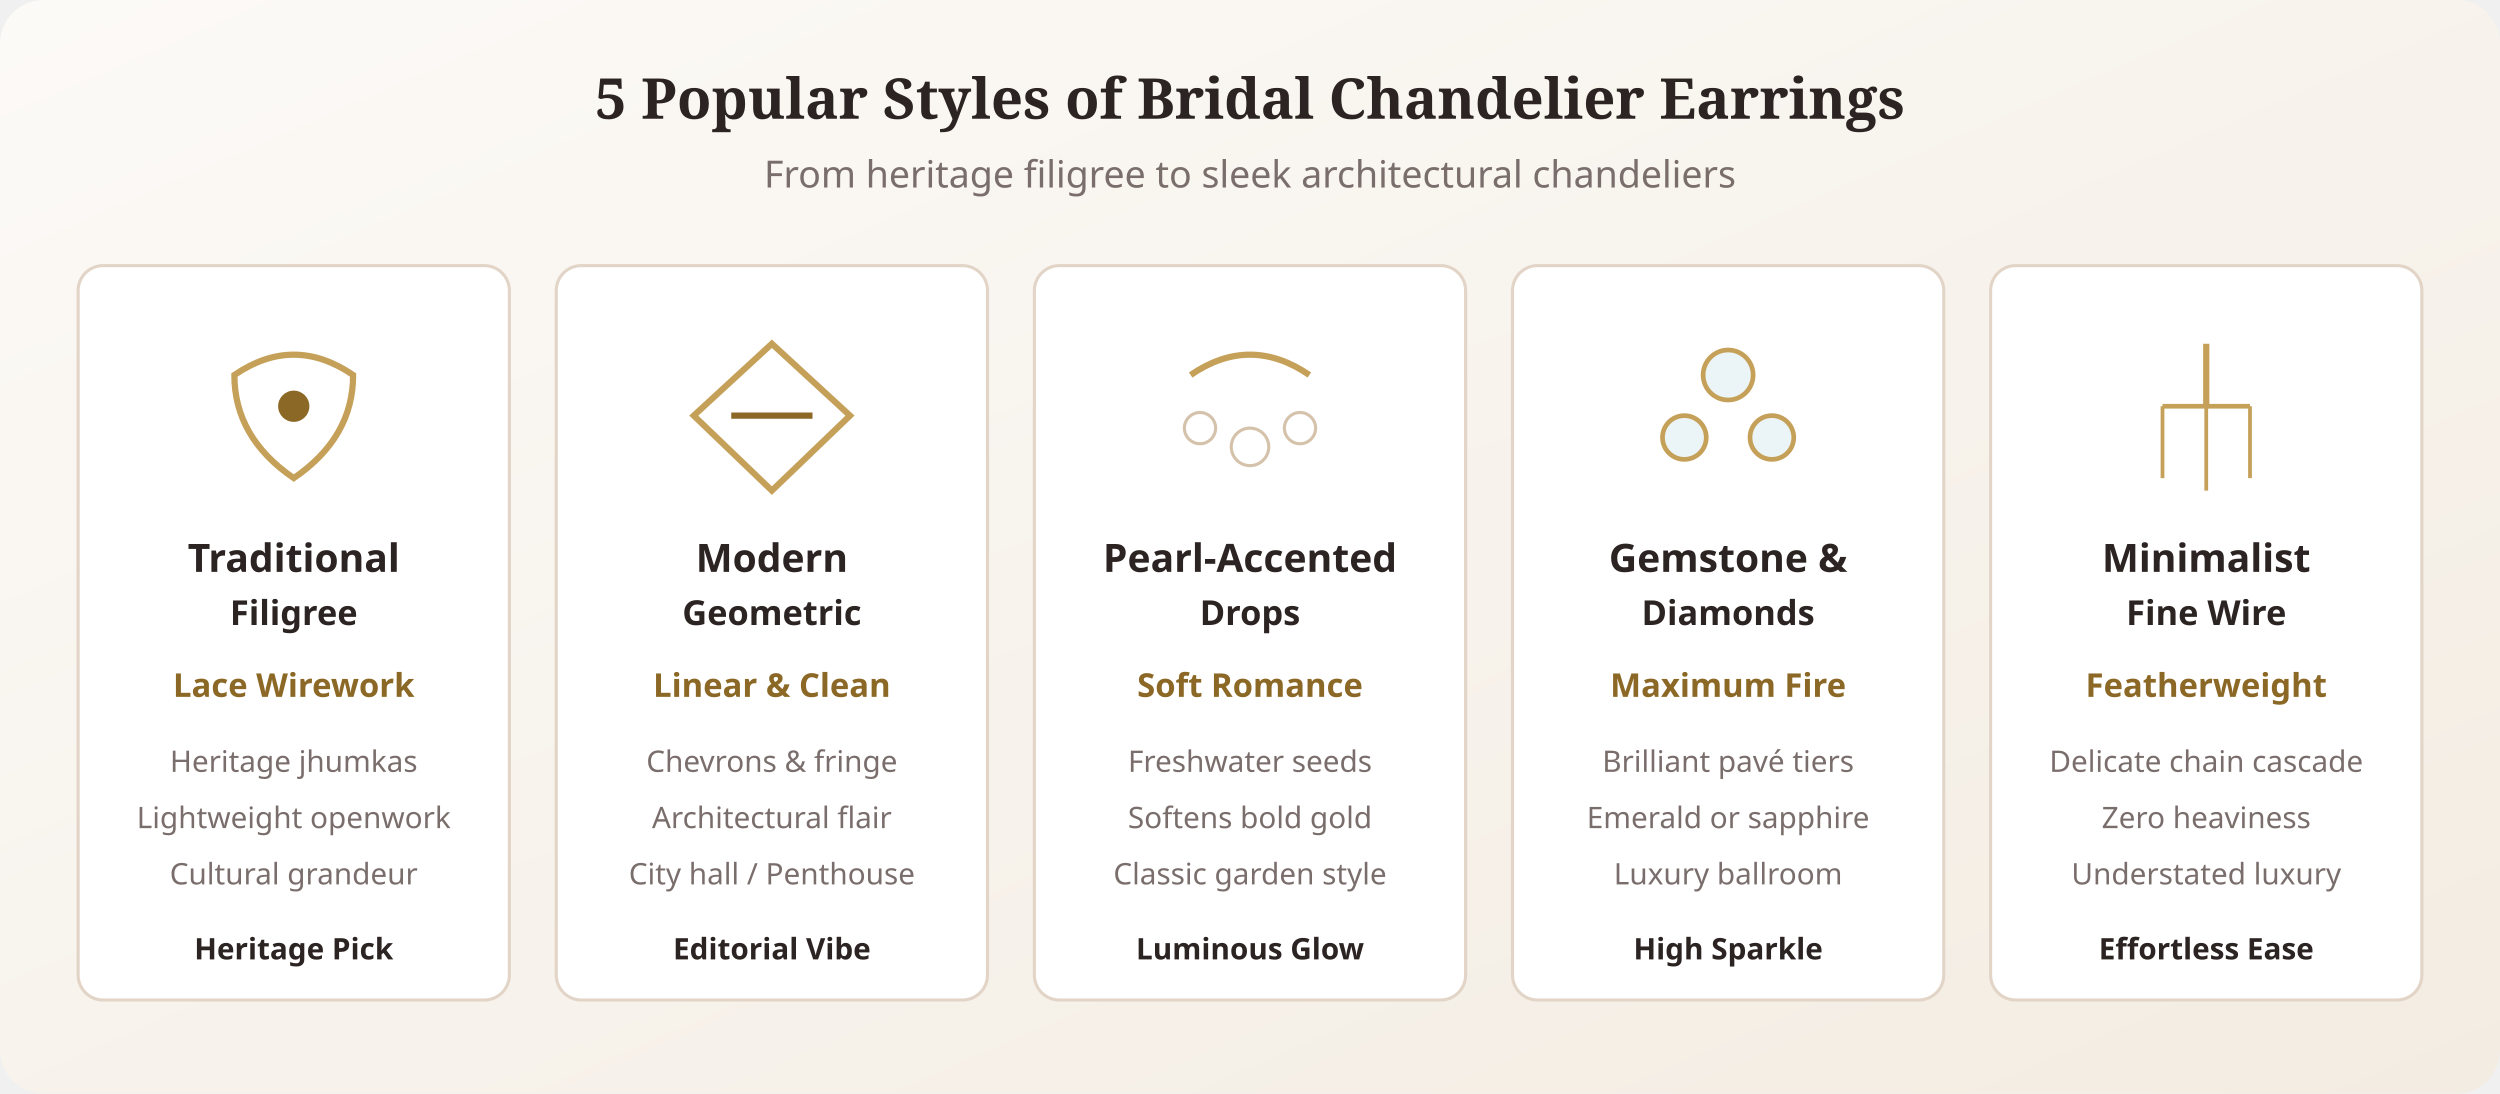
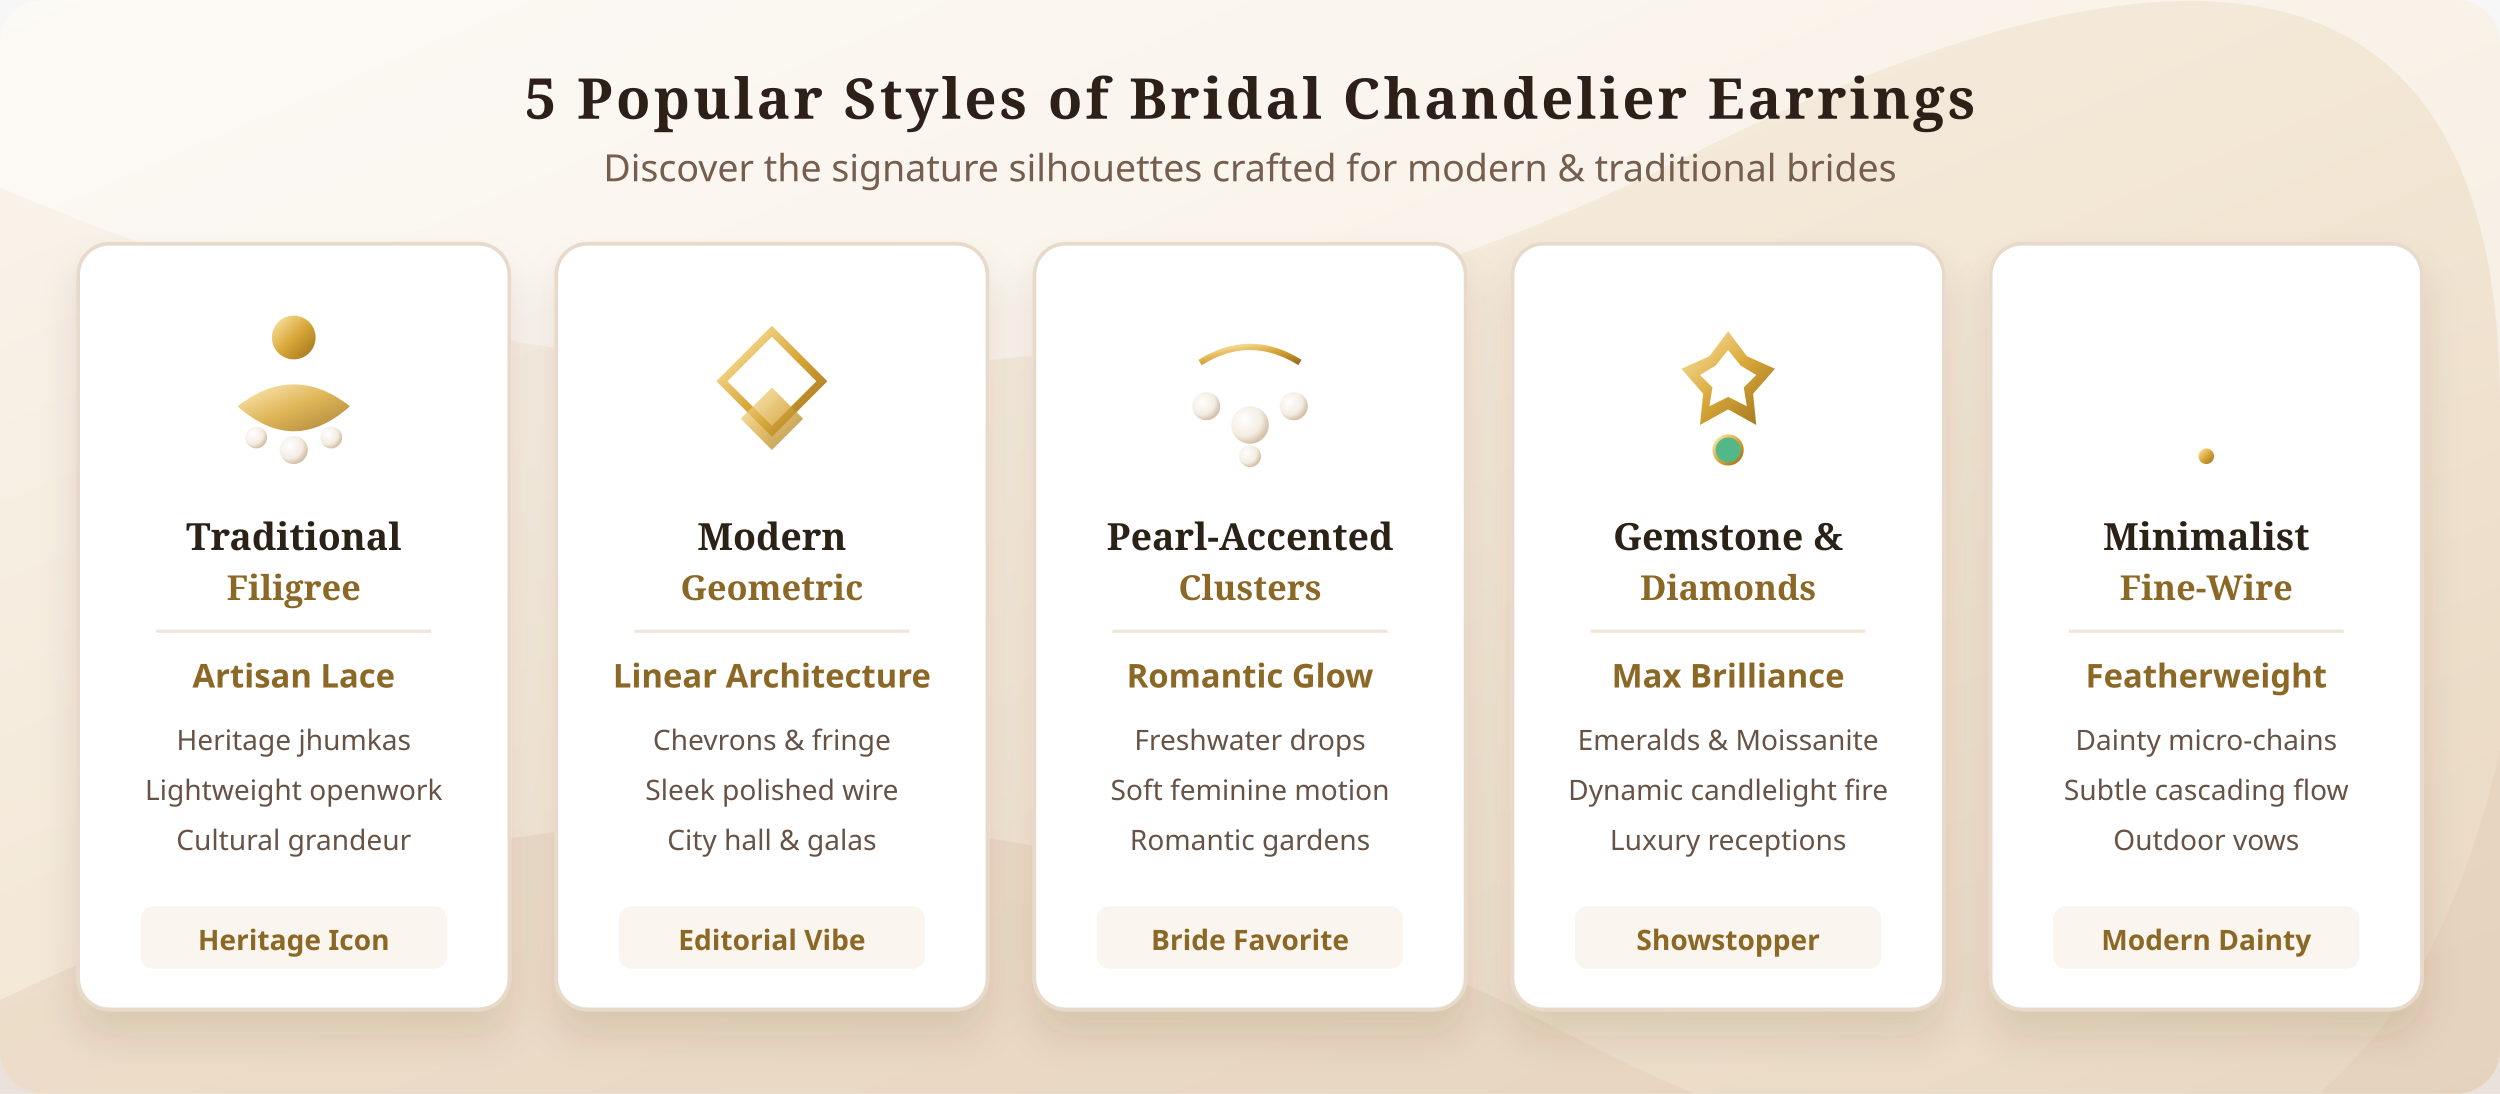
<svg xmlns="http://www.w3.org/2000/svg" viewBox="0 0 800 350" width="800" height="350">
  <defs>
-     <linearGradient id="stylesChBg" x1="0%" y1="0%" x2="100%" y2="100%">
-       <stop offset="0%" stop-color="#FCFAF7" />
-       <stop offset="100%" stop-color="#F3ECE2" />
+     <linearGradient id="popSilk" x1="0%" y1="0%" x2="100%" y2="100%">
+       <stop offset="0%" stop-color="#FAF5EE" />
+       <stop offset="50%" stop-color="#F3E7D5" />
+       <stop offset="100%" stop-color="#E8D7C2" />
    </linearGradient>
+     <linearGradient id="cardGold" x1="0%" y1="0%" x2="100%" y2="100%">
+       <stop offset="0%" stop-color="#FFEAB0" />
+       <stop offset="50%" stop-color="#D9A83A" />
+       <stop offset="100%" stop-color="#9C6F19" />
+     </linearGradient>
+     <filter id="softCardShadow" x="-15%" y="-15%" width="130%" height="135%">
+       <feDropShadow dx="0" dy="8" stdDeviation="6" flood-color="#4A341E" flood-opacity="0.12" />
+     </filter>
+     <radialGradient id="pearl" cx="35%" cy="35%" r="65%">
+       <stop offset="0%" stop-color="#FFFFFF" />
+       <stop offset="70%" stop-color="#F3ECE2" />
+       <stop offset="100%" stop-color="#D5C2AA" />
+     </radialGradient>
  </defs>
-   <rect width="800" height="350" rx="14" fill="url(#stylesChBg)" />
-   <text x="400" y="38" text-anchor="middle" font-family="'Cinzel', Georgia, serif" font-size="18" font-weight="700" fill="#2C2422">5 Popular Styles of Bridal Chandelier Earrings</text>
-   <text x="400" y="60" text-anchor="middle" font-family="'Plus Jakarta Sans', sans-serif" font-size="12" fill="#7A6E6C">From heritage filigree to sleek architectural chandeliers</text>
-   <g transform="translate(25, 85)">
-     <rect width="138" height="235" rx="8" fill="#FFF" stroke="#E2D5C7" stroke-width="1" />
-     <path d="M 50 35 Q 69 22 88 35 Q 88 55 69 68 Q 50 55 50 35 Z" fill="none" stroke="#C5A059" stroke-width="2" />
-     <circle cx="69" cy="45" r="5" fill="#8C6826" />
-     <text x="69" y="98" text-anchor="middle" font-family="'Plus Jakarta Sans', sans-serif" font-size="12.5" font-weight="700" fill="#2C2422">Traditional</text>
-     <text x="69" y="115" text-anchor="middle" font-family="'Plus Jakarta Sans', sans-serif" font-size="11" font-weight="700" fill="#2C2422">Filigree</text>
-     <text x="69" y="138" text-anchor="middle" font-family="'Plus Jakarta Sans', sans-serif" font-size="10.5" font-weight="600" fill="#8C6826">Lace Wirework</text>
-     <text x="69" y="162" text-anchor="middle" font-family="'Plus Jakarta Sans', sans-serif" font-size="9.5" fill="#7A6E6C">Heritage jhumkas</text>
-     <text x="69" y="180" text-anchor="middle" font-family="'Plus Jakarta Sans', sans-serif" font-size="9.5" fill="#7A6E6C">Lightweight openwork</text>
-     <text x="69" y="198" text-anchor="middle" font-family="'Plus Jakarta Sans', sans-serif" font-size="9.5" fill="#7A6E6C">Cultural grandeur</text>
-     <text x="69" y="222" text-anchor="middle" font-family="'Plus Jakarta Sans', sans-serif" font-size="9.5" font-weight="700" fill="#2C2422">Heritage Pick</text>
+   <rect width="800" height="350" rx="14" fill="url(#popSilk)" />
+   <path d="M 0 320 Q 250 200 500 330 T 800 240 L 800 350 L 0 350 Z" fill="#DFC9B2" opacity="0.35" />
+   <path d="M 0 60 Q 280 180 540 50 T 800 130 L 800 0 L 0 0 Z" fill="#FFFFFF" opacity="0.45" />
+   <text x="400" y="38" text-anchor="middle" font-family="'Cinzel', Georgia, serif" font-size="18" font-weight="700" fill="#2C2018" letter-spacing="1">5 Popular Styles of Bridal Chandelier Earrings</text>
+   <text x="400" y="58" text-anchor="middle" font-family="'Plus Jakarta Sans', sans-serif" font-size="12" fill="#755E4E">Discover the signature silhouettes crafted for modern &amp; traditional brides</text>
+   <g transform="translate(25, 78)" filter="url(#softCardShadow)">
+     <rect width="138" height="245" rx="10" fill="#FFFFFF" stroke="#E8DACB" stroke-width="1.2" />
+     <g transform="translate(69, 44)">
+       <circle cx="0" cy="-14" r="7" fill="url(#cardGold)" />
+       <path d="M -18 8 Q 0 -6 18 8 Q 0 24 -18 8 Z" fill="url(#cardGold)" opacity="0.85" />
+       <circle cx="-12" cy="18" r="3.5" fill="url(#pearl)" />
+       <circle cx="0" cy="22" r="4.5" fill="url(#pearl)" />
+       <circle cx="12" cy="18" r="3.5" fill="url(#pearl)" />
+     </g>
+     <text x="69" y="98" text-anchor="middle" font-family="'Cinzel', Georgia, serif" font-size="12" font-weight="700" fill="#2C2018">Traditional</text>
+     <text x="69" y="114" text-anchor="middle" font-family="'Cinzel', Georgia, serif" font-size="11" font-weight="700" fill="#8C6826">Filigree</text>
+     <line x1="25" y1="124" x2="113" y2="124" stroke="#EFE5D8" stroke-width="1" />
+     <text x="69" y="142" text-anchor="middle" font-family="'Plus Jakarta Sans', sans-serif" font-size="10.5" font-weight="600" fill="#8C6826">Artisan Lace</text>
+     <text x="69" y="162" text-anchor="middle" font-family="'Plus Jakarta Sans', sans-serif" font-size="9" fill="#665345">Heritage jhumkas</text>
+     <text x="69" y="178" text-anchor="middle" font-family="'Plus Jakarta Sans', sans-serif" font-size="9" fill="#665345">Lightweight openwork</text>
+     <text x="69" y="194" text-anchor="middle" font-family="'Plus Jakarta Sans', sans-serif" font-size="9" fill="#665345">Cultural grandeur</text>
+     <rect x="20" y="212" width="98" height="20" rx="4" fill="#FAF5EE" />
+     <text x="69" y="226" text-anchor="middle" font-family="'Plus Jakarta Sans', sans-serif" font-size="9" font-weight="700" fill="#8C6826">Heritage Icon</text>
  </g>
-   <g transform="translate(178, 85)">
-     <rect width="138" height="235" rx="8" fill="#FFF" stroke="#E2D5C7" stroke-width="1" />
-     <polygon points="69,25 94,48 69,72 44,48" fill="none" stroke="#C5A059" stroke-width="2" />
-     <line x1="56" y1="48" x2="82" y2="48" stroke="#8C6826" stroke-width="2" />
-     <text x="69" y="98" text-anchor="middle" font-family="'Plus Jakarta Sans', sans-serif" font-size="12.5" font-weight="700" fill="#2C2422">Modern</text>
-     <text x="69" y="115" text-anchor="middle" font-family="'Plus Jakarta Sans', sans-serif" font-size="11" font-weight="700" fill="#2C2422">Geometric</text>
-     <text x="69" y="138" text-anchor="middle" font-family="'Plus Jakarta Sans', sans-serif" font-size="10.5" font-weight="600" fill="#8C6826">Linear &amp; Clean</text>
-     <text x="69" y="162" text-anchor="middle" font-family="'Plus Jakarta Sans', sans-serif" font-size="9.5" fill="#7A6E6C">Chevrons &amp; fringe</text>
-     <text x="69" y="180" text-anchor="middle" font-family="'Plus Jakarta Sans', sans-serif" font-size="9.5" fill="#7A6E6C">Architectural flair</text>
-     <text x="69" y="198" text-anchor="middle" font-family="'Plus Jakarta Sans', sans-serif" font-size="9.5" fill="#7A6E6C">City hall / Penthouse</text>
-     <text x="69" y="222" text-anchor="middle" font-family="'Plus Jakarta Sans', sans-serif" font-size="9.5" font-weight="700" fill="#2C2422">Editorial Vibe</text>
+   <g transform="translate(178, 78)" filter="url(#softCardShadow)">
+     <rect width="138" height="245" rx="10" fill="#FFFFFF" stroke="#E8DACB" stroke-width="1.2" />
+     <g transform="translate(69, 44)">
+       <polygon points="0,-16 16,0 0,16 -16,0" fill="none" stroke="url(#cardGold)" stroke-width="2.5" />
+       <line x1="-12" y1="0" x2="12" y2="0" stroke="url(#cardGold)" stroke-width="1.8" />
+       <polygon points="0,2 10,12 0,22 -10,12" fill="url(#cardGold)" opacity="0.75" />
+     </g>
+     <text x="69" y="98" text-anchor="middle" font-family="'Cinzel', Georgia, serif" font-size="12" font-weight="700" fill="#2C2018">Modern</text>
+     <text x="69" y="114" text-anchor="middle" font-family="'Cinzel', Georgia, serif" font-size="11" font-weight="700" fill="#8C6826">Geometric</text>
+     <line x1="25" y1="124" x2="113" y2="124" stroke="#EFE5D8" stroke-width="1" />
+     <text x="69" y="142" text-anchor="middle" font-family="'Plus Jakarta Sans', sans-serif" font-size="10.5" font-weight="600" fill="#8C6826">Linear Architecture</text>
+     <text x="69" y="162" text-anchor="middle" font-family="'Plus Jakarta Sans', sans-serif" font-size="9" fill="#665345">Chevrons &amp; fringe</text>
+     <text x="69" y="178" text-anchor="middle" font-family="'Plus Jakarta Sans', sans-serif" font-size="9" fill="#665345">Sleek polished wire</text>
+     <text x="69" y="194" text-anchor="middle" font-family="'Plus Jakarta Sans', sans-serif" font-size="9" fill="#665345">City hall &amp; galas</text>
+     <rect x="20" y="212" width="98" height="20" rx="4" fill="#FAF5EE" />
+     <text x="69" y="226" text-anchor="middle" font-family="'Plus Jakarta Sans', sans-serif" font-size="9" font-weight="700" fill="#8C6826">Editorial Vibe</text>
  </g>
-   <g transform="translate(331, 85)">
-     <rect width="138" height="235" rx="8" fill="#FFF" stroke="#E2D5C7" stroke-width="1" />
-     <path d="M 50 35 Q 69 22 88 35" fill="none" stroke="#C5A059" stroke-width="2" />
-     <circle cx="53" cy="52" r="5" fill="#FFF" stroke="#D5C2AA" />
-     <circle cx="69" cy="58" r="6" fill="#FFF" stroke="#D5C2AA" />
-     <circle cx="85" cy="52" r="5" fill="#FFF" stroke="#D5C2AA" />
-     <text x="69" y="98" text-anchor="middle" font-family="'Plus Jakarta Sans', sans-serif" font-size="12.5" font-weight="700" fill="#2C2422">Pearl-Accented</text>
-     <text x="69" y="115" text-anchor="middle" font-family="'Plus Jakarta Sans', sans-serif" font-size="11" font-weight="700" fill="#2C2422">Drops</text>
-     <text x="69" y="138" text-anchor="middle" font-family="'Plus Jakarta Sans', sans-serif" font-size="10.5" font-weight="600" fill="#8C6826">Soft Romance</text>
-     <text x="69" y="162" text-anchor="middle" font-family="'Plus Jakarta Sans', sans-serif" font-size="9.5" fill="#7A6E6C">Freshwater seeds</text>
-     <text x="69" y="180" text-anchor="middle" font-family="'Plus Jakarta Sans', sans-serif" font-size="9.5" fill="#7A6E6C">Softens bold gold</text>
-     <text x="69" y="198" text-anchor="middle" font-family="'Plus Jakarta Sans', sans-serif" font-size="9.5" fill="#7A6E6C">Classic garden style</text>
-     <text x="69" y="222" text-anchor="middle" font-family="'Plus Jakarta Sans', sans-serif" font-size="9.5" font-weight="700" fill="#2C2422">Luminous Glow</text>
+   <g transform="translate(331, 78)" filter="url(#softCardShadow)">
+     <rect width="138" height="245" rx="10" fill="#FFFFFF" stroke="#E8DACB" stroke-width="1.2" />
+     <g transform="translate(69, 44)">
+       <path d="M -16 -6 Q 0 -16 16 -6" fill="none" stroke="url(#cardGold)" stroke-width="2" />
+       <circle cx="-14" cy="8" r="4.5" fill="url(#pearl)" />
+       <circle cx="0" cy="14" r="6" fill="url(#pearl)" />
+       <circle cx="14" cy="8" r="4.5" fill="url(#pearl)" />
+       <circle cx="0" cy="24" r="3.5" fill="url(#pearl)" />
+     </g>
+     <text x="69" y="98" text-anchor="middle" font-family="'Cinzel', Georgia, serif" font-size="12" font-weight="700" fill="#2C2018">Pearl-Accented</text>
+     <text x="69" y="114" text-anchor="middle" font-family="'Cinzel', Georgia, serif" font-size="11" font-weight="700" fill="#8C6826">Clusters</text>
+     <line x1="25" y1="124" x2="113" y2="124" stroke="#EFE5D8" stroke-width="1" />
+     <text x="69" y="142" text-anchor="middle" font-family="'Plus Jakarta Sans', sans-serif" font-size="10.5" font-weight="600" fill="#8C6826">Romantic Glow</text>
+     <text x="69" y="162" text-anchor="middle" font-family="'Plus Jakarta Sans', sans-serif" font-size="9" fill="#665345">Freshwater drops</text>
+     <text x="69" y="178" text-anchor="middle" font-family="'Plus Jakarta Sans', sans-serif" font-size="9" fill="#665345">Soft feminine motion</text>
+     <text x="69" y="194" text-anchor="middle" font-family="'Plus Jakarta Sans', sans-serif" font-size="9" fill="#665345">Romantic gardens</text>
+     <rect x="20" y="212" width="98" height="20" rx="4" fill="#FAF5EE" />
+     <text x="69" y="226" text-anchor="middle" font-family="'Plus Jakarta Sans', sans-serif" font-size="9" font-weight="700" fill="#8C6826">Bride Favorite</text>
  </g>
-   <g transform="translate(484, 85)">
-     <rect width="138" height="235" rx="8" fill="#FFF" stroke="#E2D5C7" stroke-width="1" />
-     <circle cx="69" cy="35" r="8" fill="#EBF4F6" stroke="#C5A059" stroke-width="1.5" />
-     <circle cx="55" cy="55" r="7" fill="#EBF4F6" stroke="#C5A059" stroke-width="1.5" />
-     <circle cx="83" cy="55" r="7" fill="#EBF4F6" stroke="#C5A059" stroke-width="1.5" />
-     <text x="69" y="98" text-anchor="middle" font-family="'Plus Jakarta Sans', sans-serif" font-size="12.5" font-weight="700" fill="#2C2422">Gemstone &amp;</text>
-     <text x="69" y="115" text-anchor="middle" font-family="'Plus Jakarta Sans', sans-serif" font-size="11" font-weight="700" fill="#2C2422">Diamonds</text>
-     <text x="69" y="138" text-anchor="middle" font-family="'Plus Jakarta Sans', sans-serif" font-size="10.5" font-weight="600" fill="#8C6826">Maximum Fire</text>
-     <text x="69" y="162" text-anchor="middle" font-family="'Plus Jakarta Sans', sans-serif" font-size="9.5" fill="#7A6E6C">Brilliant pavé tiers</text>
-     <text x="69" y="180" text-anchor="middle" font-family="'Plus Jakarta Sans', sans-serif" font-size="9.5" fill="#7A6E6C">Emerald or sapphire</text>
-     <text x="69" y="198" text-anchor="middle" font-family="'Plus Jakarta Sans', sans-serif" font-size="9.5" fill="#7A6E6C">Luxury ballroom</text>
-     <text x="69" y="222" text-anchor="middle" font-family="'Plus Jakarta Sans', sans-serif" font-size="9.5" font-weight="700" fill="#2C2422">High Sparkle</text>
+   <g transform="translate(484, 78)" filter="url(#softCardShadow)">
+     <rect width="138" height="245" rx="10" fill="#FFFFFF" stroke="#E8DACB" stroke-width="1.2" />
+     <g transform="translate(69, 44)">
+       <polygon points="0,-16 6,-8 15,-4 8,4 9,14 0,9 -9,14 -8,4 -15,-4 -6,-8" fill="url(#cardGold)" />
+       <polygon points="0,-10 4,-5 9,-2 5,2 6,8 0,5 -6,8 -5,2 -9,-2 -4,-5" fill="#FFFFFF" />
+       <circle cx="0" cy="22" r="4.5" fill="#52B788" stroke="url(#cardGold)" stroke-width="1" />
+     </g>
+     <text x="69" y="98" text-anchor="middle" font-family="'Cinzel', Georgia, serif" font-size="12" font-weight="700" fill="#2C2018">Gemstone &amp;</text>
+     <text x="69" y="114" text-anchor="middle" font-family="'Cinzel', Georgia, serif" font-size="11" font-weight="700" fill="#8C6826">Diamonds</text>
+     <line x1="25" y1="124" x2="113" y2="124" stroke="#EFE5D8" stroke-width="1" />
+     <text x="69" y="142" text-anchor="middle" font-family="'Plus Jakarta Sans', sans-serif" font-size="10.5" font-weight="600" fill="#8C6826">Max Brilliance</text>
+     <text x="69" y="162" text-anchor="middle" font-family="'Plus Jakarta Sans', sans-serif" font-size="9" fill="#665345">Emeralds &amp; Moissanite</text>
+     <text x="69" y="178" text-anchor="middle" font-family="'Plus Jakarta Sans', sans-serif" font-size="9" fill="#665345">Dynamic candlelight fire</text>
+     <text x="69" y="194" text-anchor="middle" font-family="'Plus Jakarta Sans', sans-serif" font-size="9" fill="#665345">Luxury receptions</text>
+     <rect x="20" y="212" width="98" height="20" rx="4" fill="#FAF5EE" />
+     <text x="69" y="226" text-anchor="middle" font-family="'Plus Jakarta Sans', sans-serif" font-size="9" font-weight="700" fill="#8C6826">Showstopper</text>
  </g>
-   <g transform="translate(637, 85)">
-     <rect width="138" height="235" rx="8" fill="#FFF" stroke="#E2D5C7" stroke-width="1" />
-     <line x1="69" y1="25" x2="69" y2="45" stroke="#C5A059" stroke-width="2" />
-     <line x1="55" y1="45" x2="83" y2="45" stroke="#C5A059" stroke-width="1.5" />
-     <line x1="55" y1="45" x2="55" y2="68" stroke="#C5A059" stroke-width="1.2" />
-     <line x1="69" y1="45" x2="69" y2="72" stroke="#C5A059" stroke-width="1.2" />
-     <line x1="83" y1="45" x2="83" y2="68" stroke="#C5A059" stroke-width="1.2" />
-     <text x="69" y="98" text-anchor="middle" font-family="'Plus Jakarta Sans', sans-serif" font-size="12.5" font-weight="700" fill="#2C2422">Minimalist</text>
-     <text x="69" y="115" text-anchor="middle" font-family="'Plus Jakarta Sans', sans-serif" font-size="11" font-weight="700" fill="#2C2422">Fine Wire</text>
-     <text x="69" y="138" text-anchor="middle" font-family="'Plus Jakarta Sans', sans-serif" font-size="10.5" font-weight="600" fill="#8C6826">Featherweight</text>
-     <text x="69" y="162" text-anchor="middle" font-family="'Plus Jakarta Sans', sans-serif" font-size="9.5" fill="#7A6E6C">Delicate chain cascade</text>
-     <text x="69" y="180" text-anchor="middle" font-family="'Plus Jakarta Sans', sans-serif" font-size="9.5" fill="#7A6E6C">Zero heaviness</text>
-     <text x="69" y="198" text-anchor="middle" font-family="'Plus Jakarta Sans', sans-serif" font-size="9.5" fill="#7A6E6C">Understated luxury</text>
-     <text x="69" y="222" text-anchor="middle" font-family="'Plus Jakarta Sans', sans-serif" font-size="9.5" font-weight="700" fill="#2C2422">Effortless Ease</text>
+   <g transform="translate(637, 78)" filter="url(#softCardShadow)">
+     <rect width="138" height="245" rx="10" fill="#FFFFFF" stroke="#E8DACB" stroke-width="1.2" />
+     <g transform="translate(69, 44)">
+       <line x1="-12" y1="-14" x2="12" y2="-14" stroke="url(#cardGold)" stroke-width="1.8" />
+       <line x1="-8" y1="-14" x2="-8" y2="14" stroke="url(#cardGold)" stroke-width="1" />
+       <line x1="0" y1="-14" x2="0" y2="24" stroke="url(#cardGold)" stroke-width="1.2" />
+       <line x1="8" y1="-14" x2="8" y2="14" stroke="url(#cardGold)" stroke-width="1" />
+       <circle cx="0" cy="24" r="2.5" fill="url(#cardGold)" />
+     </g>
+     <text x="69" y="98" text-anchor="middle" font-family="'Cinzel', Georgia, serif" font-size="12" font-weight="700" fill="#2C2018">Minimalist</text>
+     <text x="69" y="114" text-anchor="middle" font-family="'Cinzel', Georgia, serif" font-size="11" font-weight="700" fill="#8C6826">Fine-Wire</text>
+     <line x1="25" y1="124" x2="113" y2="124" stroke="#EFE5D8" stroke-width="1" />
+     <text x="69" y="142" text-anchor="middle" font-family="'Plus Jakarta Sans', sans-serif" font-size="10.5" font-weight="600" fill="#8C6826">Featherweight</text>
+     <text x="69" y="162" text-anchor="middle" font-family="'Plus Jakarta Sans', sans-serif" font-size="9" fill="#665345">Dainty micro-chains</text>
+     <text x="69" y="178" text-anchor="middle" font-family="'Plus Jakarta Sans', sans-serif" font-size="9" fill="#665345">Subtle cascading flow</text>
+     <text x="69" y="194" text-anchor="middle" font-family="'Plus Jakarta Sans', sans-serif" font-size="9" fill="#665345">Outdoor vows</text>
+     <rect x="20" y="212" width="98" height="20" rx="4" fill="#FAF5EE" />
+     <text x="69" y="226" text-anchor="middle" font-family="'Plus Jakarta Sans', sans-serif" font-size="9" font-weight="700" fill="#8C6826">Modern Dainty</text>
  </g>
</svg>
